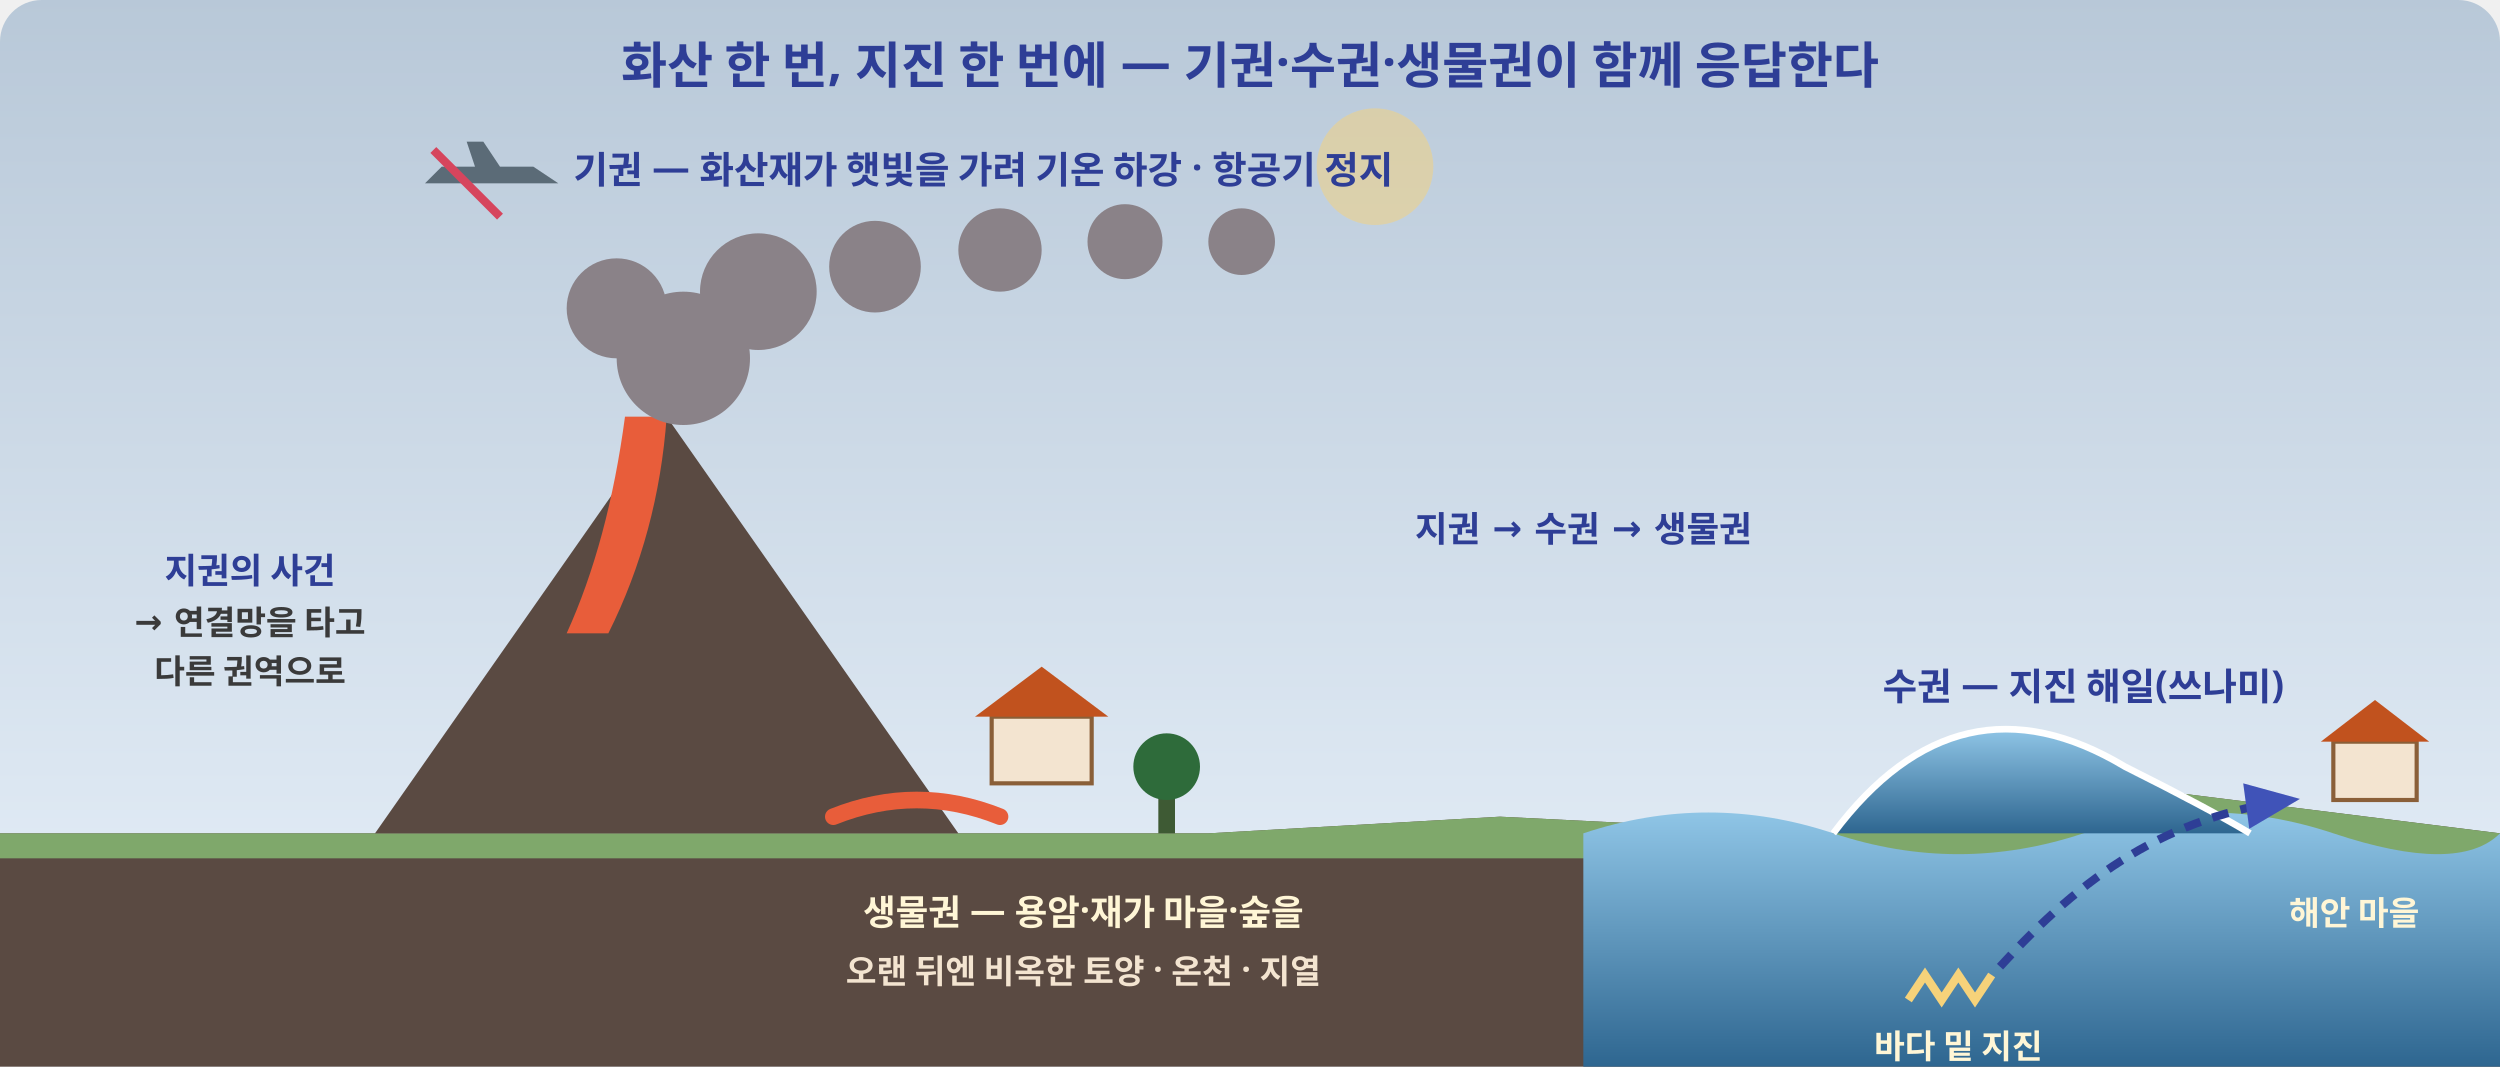
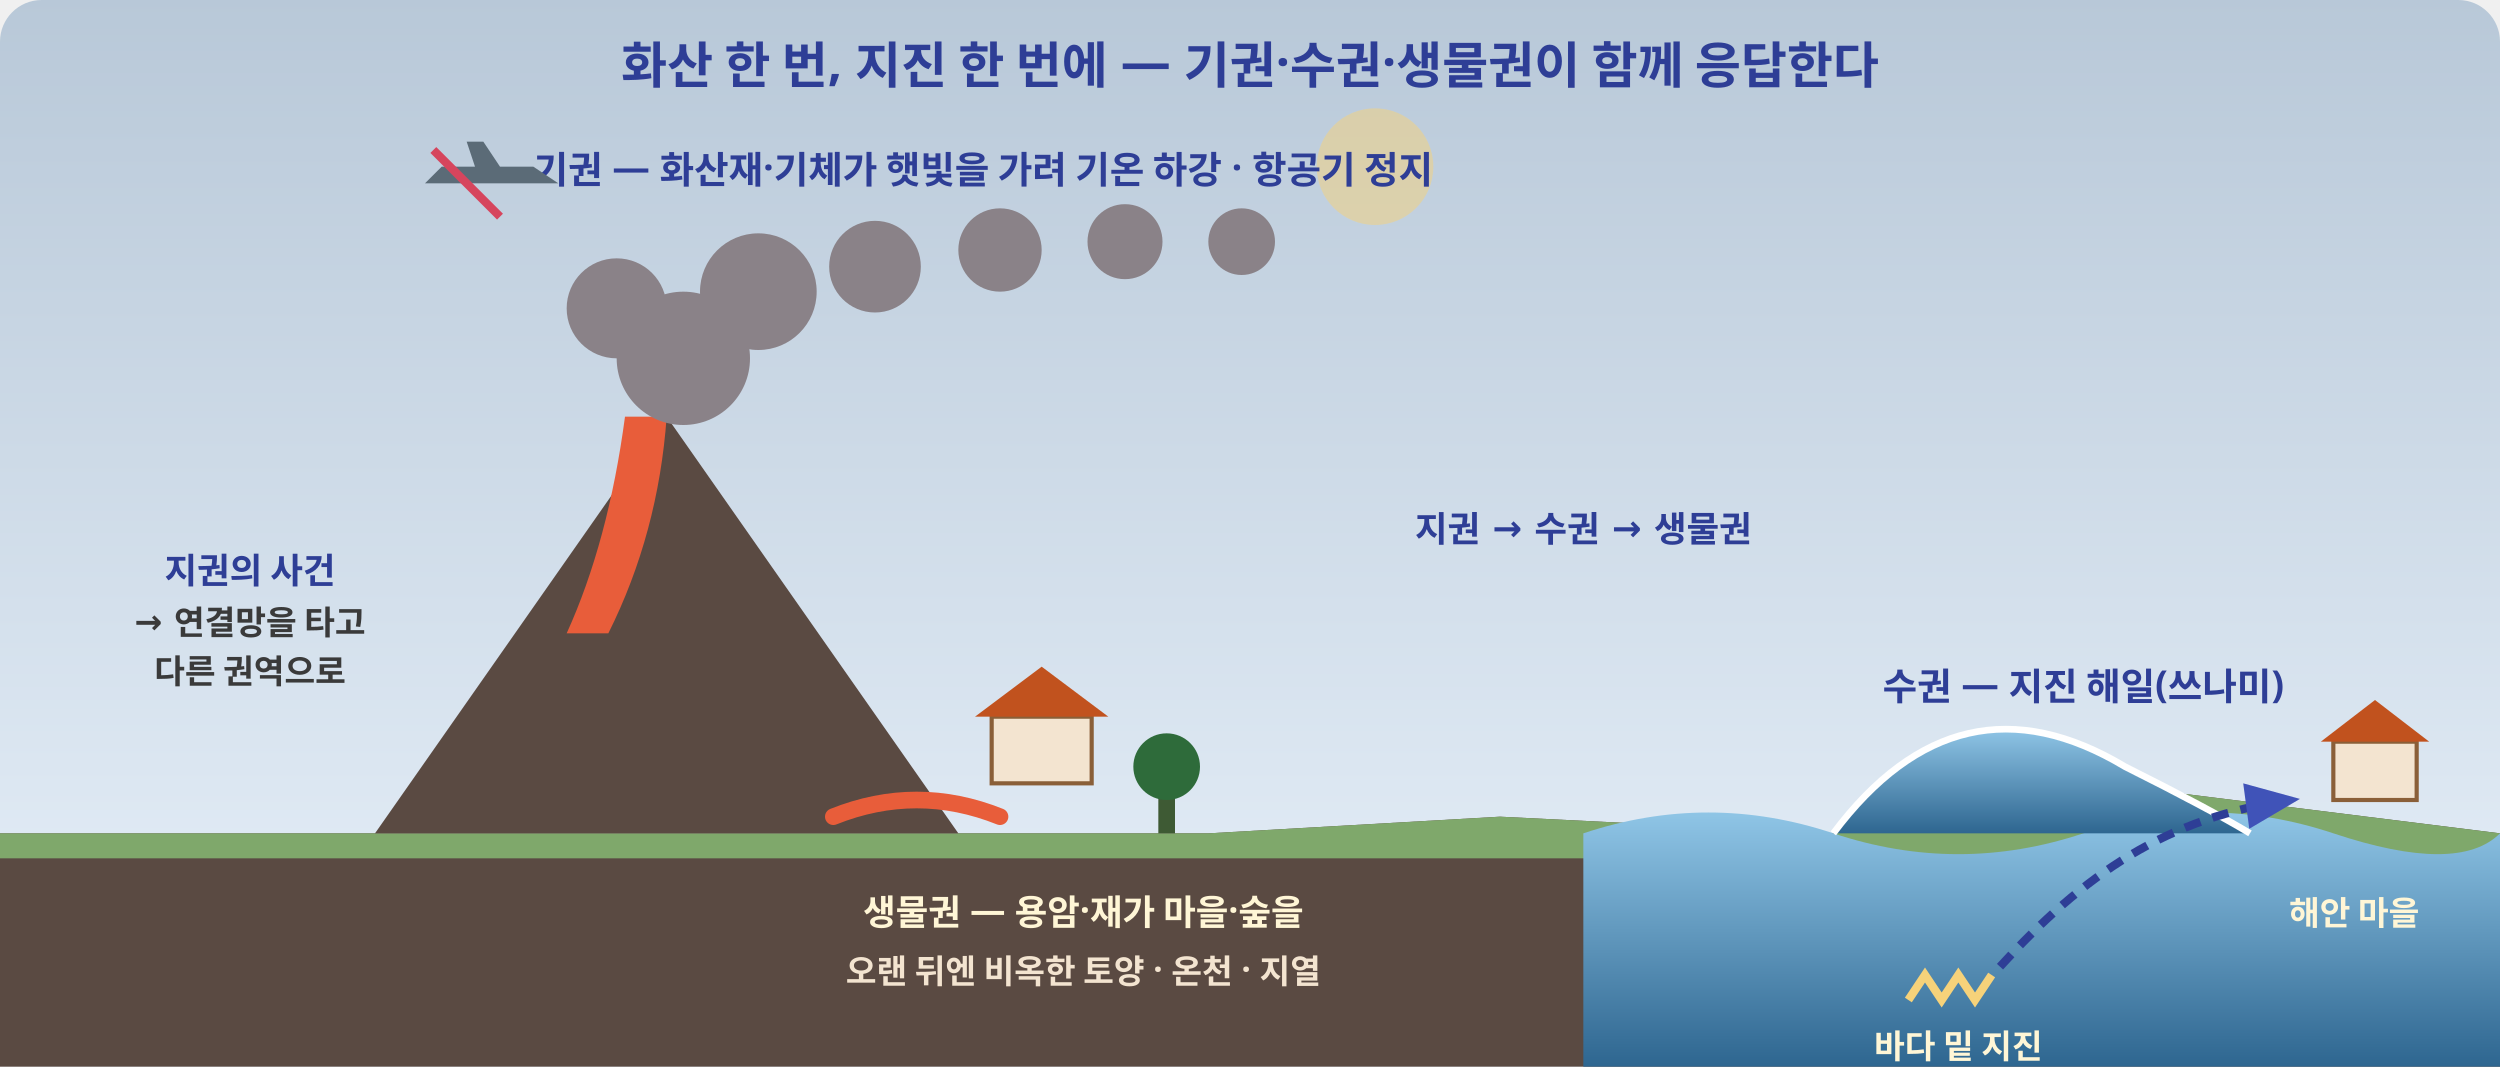
<svg width="600" height="256" viewBox="0 0 600 256" font-family="PC Sans">
  <defs>
    <marker id="arrB-1302-05" markerUnits="userSpaceOnUse" markerWidth="13" markerHeight="11" refX="11" refY="5.5" orient="auto">
      <path d="M0,0 L13,5.5 L0,11 Z" fill="#4053B8" />
    </marker>
  </defs>
  <defs>
    <linearGradient id="x5sky-1302-05" x1="0" y1="0" x2="0" y2="1">
      <stop offset="0" stop-color="#B8C8D8" />
      <stop offset="1" stop-color="#E9F2FB" />
    </linearGradient>
    <linearGradient id="x5sea-1302-05" x1="0" y1="0" x2="0" y2="1">
      <stop offset="0" stop-color="#8FC5E6" />
      <stop offset="1" stop-color="#2E6690" />
    </linearGradient>
  </defs>
  <rect width="600" height="256" rx="10" fill="url(#x5sky-1302-05)" />
  <text x="300" y="20" text-anchor="middle" font-size="12" font-weight="900" fill="#2E3E96">화산 한 번, 지진 한 번에 — 기권·수권·생물권이 함께 응답한다</text>
  <path d="M0,200 L0,256 L600,256 L600,200 L520,190 L440,200 L360,196 L290,200 Z" fill="#5A4A42" />
  <path d="M0,200 L290,200 L360,196 L440,200 L520,190 L600,200 v6 H0 z" fill="#7FA86B" />
  <path d="M90,200 L160,100 L230,200 Z" fill="#5A4A42" />
  <path d="M150,100 q-4,30 -14,52 l10,0 q12,-24 14,-52 z" fill="#E85D3A" />
  <g fill="#8A8288">
    <circle cx="164" cy="86" r="16" />
    <circle cx="148" cy="74" r="12" />
    <circle cx="182" cy="70" r="14" />
    <circle cx="210" cy="64" r="11" />
    <circle cx="240" cy="60" r="10" />
    <circle cx="270" cy="58" r="9" />
    <circle cx="298" cy="58" r="8" />
  </g>
  <g transform="translate(330,40)">
    <circle r="14" fill="#F6D27A" opacity="0.5" />
  </g>
-   <text x="236" y="44" text-anchor="middle" font-size="9" font-weight="900" fill="#2E3E96">기권 — 화산재가 햇빛을 가려 기온 하강 · 항공기 정지</text>
+   <text x="236" y="44" text-anchor="middle" font-size="9" font-weight="900" fill="#2E3E96">기권 — 화산재·기체가 햇빛을 가려 기온 하강 · 항공기 정지</text>
  <g transform="translate(120,44)">
    <path d="M-14,0 h28 l-6,-4 h-8 l-4,-6 h-4 l2,6 h-8 l-4,4 z" fill="#5B6B77" />
    <path d="M-16,-8 l16,16" stroke="#D6455D" stroke-width="2" />
  </g>
  <g transform="translate(250,186)">
    <rect x="-12" y="-14" width="24" height="16" fill="#F3E4D0" stroke="#8A5F38" />
    <path d="M-16,-14 L0,-26 L16,-14 Z" fill="#C1521E" />
  </g>
  <g transform="translate(280,188)">
    <rect x="-2" y="0" width="4" height="12" fill="#3E5A34" />
    <circle cy="-4" r="8" fill="#2E6B3A" />
  </g>
  <path d="M200,196 q20,-8 40,0" fill="none" stroke="#E85D3A" stroke-width="4" stroke-linecap="round" />
  <text x="260" y="222" text-anchor="middle" font-size="8.5" font-weight="900" fill="#FFF6D6">생물권 — 용암·재가 마을·숲을</text>
  <text x="260" y="236" text-anchor="middle" font-size="8" font-weight="800" fill="#F3E4D0">오랜 뒤엔 비옥한 토양 · 온천 · 지열</text>
  <path d="M380,200 q30,-10 60,0 t60,0 t60,0 t40,0 v56 H380 z" fill="url(#x5sea-1302-05)" />
  <path d="M440,200 q30,-40 70,-16 q20,10 30,16" fill="url(#x5sea-1302-05)" stroke="#FFFFFF" stroke-width="1.6" />
  <g transform="translate(470,240)" stroke="#F6D27A" stroke-width="2" fill="none">
    <path d="M-12,0 l4,-6 l4,6 l4,-6 l4,6 l4,-6" />
  </g>
  <text x="470" y="254" text-anchor="middle" font-size="8" font-weight="900" fill="#FFF6D6">바다 밑 지진</text>
  <text x="500" y="168" text-anchor="middle" font-size="9" font-weight="900" fill="#2E3E96">수권 — 지진 해일(쓰나미)</text>
  <g transform="translate(570,190)">
    <rect x="-10" y="-12" width="20" height="14" fill="#F3E4D0" stroke="#8A5F38" />
    <path d="M-13,-12 L0,-22 L13,-12 Z" fill="#C1521E" />
  </g>
  <text x="565" y="222" text-anchor="middle" font-size="8" font-weight="900" fill="#FFF6D6">해안 마을</text>
  <g stroke="#2E3E96" stroke-width="2" fill="none" stroke-dasharray="4 3">
    <path d="M480,232 C500,210 520,196 550,192" marker-end="url(#arrB-1302-05)" />
  </g>
  <text x="380" y="130" text-anchor="middle" font-size="8.5" font-weight="900" fill="#2E3E96">지권 → 수권 → 생물권</text>
  <rect x="20" y="106" width="60" height="0" fill="none" />
  <text x="60" y="140" text-anchor="middle" font-size="8.5" font-weight="900" fill="#2E3E96">지권의 사건</text>
  <text x="60" y="152" text-anchor="middle" font-size="8" font-weight="800" fill="#3A3A3A">→ 연결망을 타고</text>
  <text x="60" y="164" text-anchor="middle" font-size="8" font-weight="800" fill="#3A3A3A">다른 권역으로</text>
</svg>
